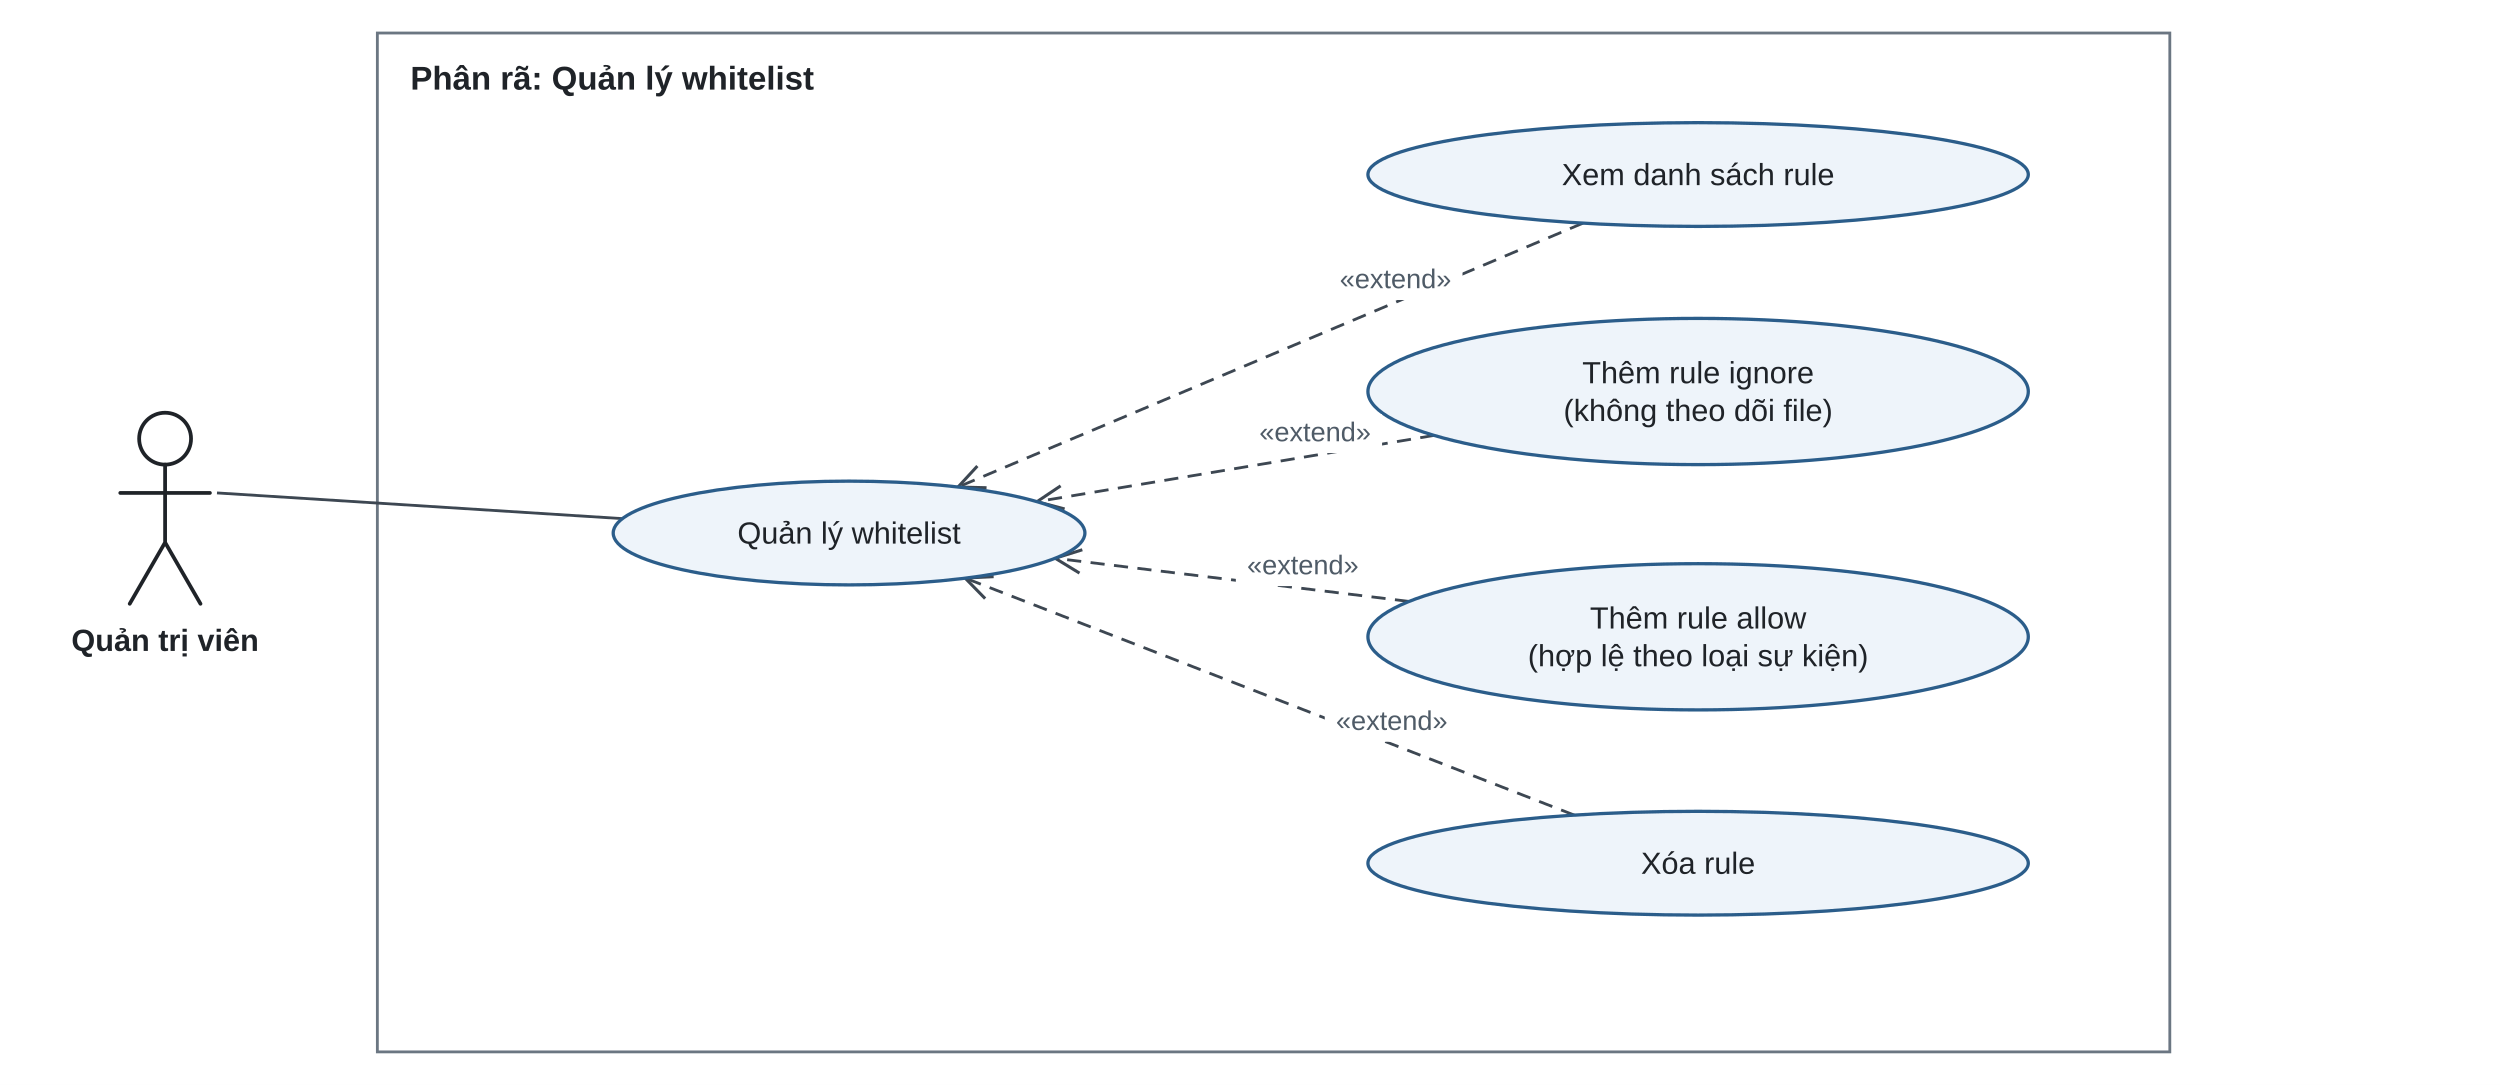
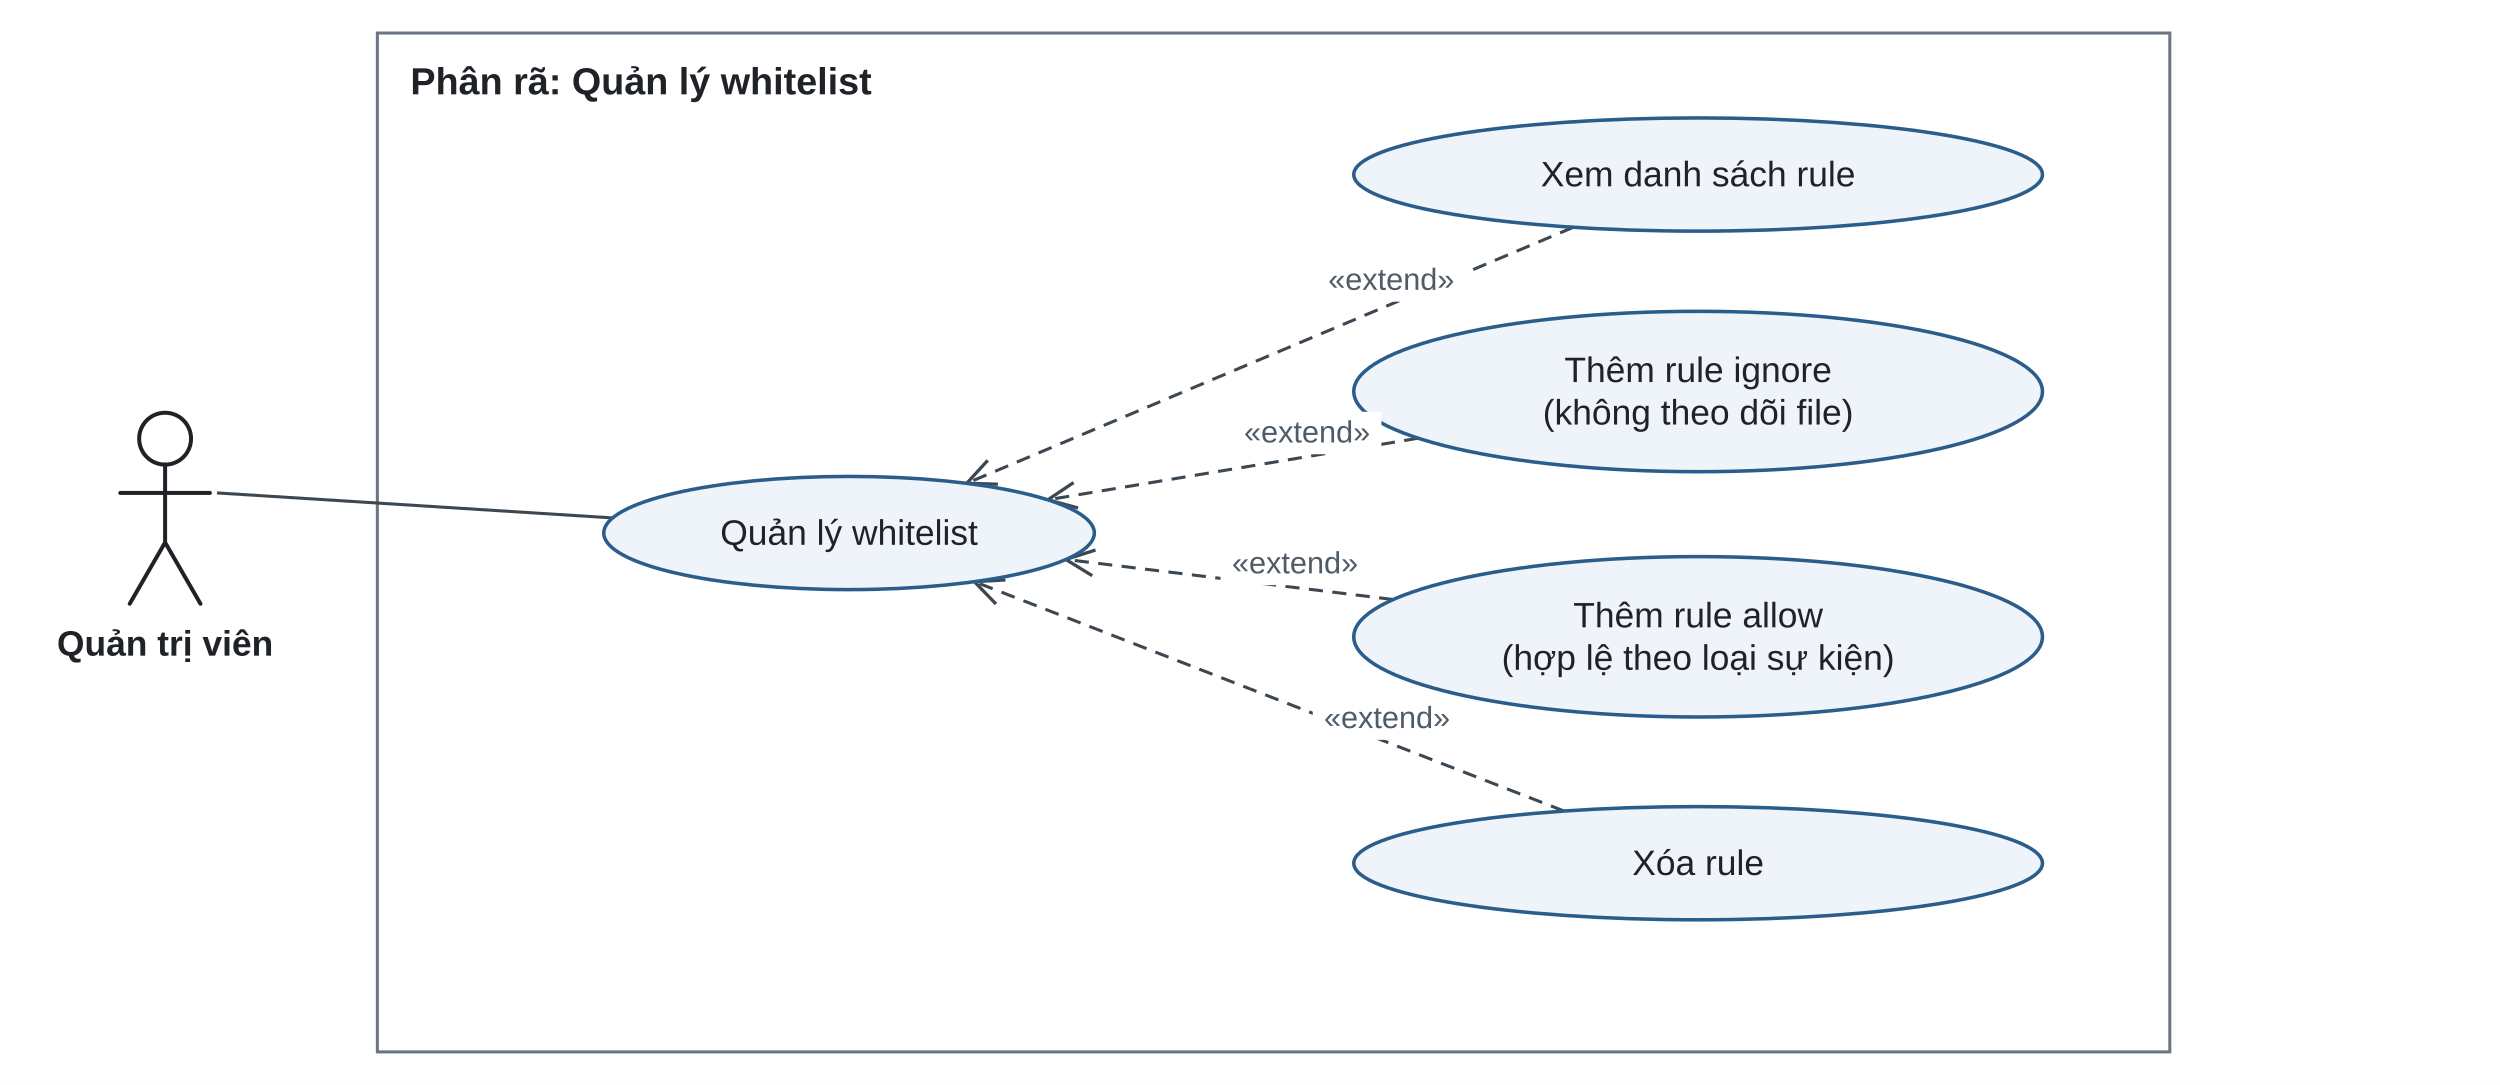
<svg xmlns="http://www.w3.org/2000/svg" id="uc-whitelist" viewBox="0 0 1060 460" width="1060" height="460" font-family="Segoe UI, Arial, Helvetica, sans-serif" role="img" aria-labelledby="uc-whitelist-t">
  <rect x="0" y="0" width="1060" height="460" fill="#ffffff" />
-   <rect x="160" y="14" width="760" height="432" fill="none" stroke="#6b7682" stroke-width="1.2" />
-   <text x="174" y="38" font-size="14" font-weight="700" fill="#1f2328">Phân rã: Quản lý whitelist</text>
-   <line x1="92.0" y1="209.0" x2="263.9" y2="219.9" stroke="#3d4752" stroke-width="1.2" />
-   <path d="M671.2,94.6 L406.2,206.5" fill="none" stroke="#3d4752" stroke-width="1.2" stroke-dasharray="6 4" />
-   <path d="M414.4,197.6 L406.2,206.5 L418.3,206.8" fill="none" stroke="#3d4752" stroke-width="1.3" />
-   <path d="M608.1,184.6 L439.7,212.7" fill="none" stroke="#3d4752" stroke-width="1.2" stroke-dasharray="6 4" />
-   <path d="M449.7,206.0 L439.7,212.7 L451.4,215.8" fill="none" stroke="#3d4752" stroke-width="1.3" />
-   <path d="M597.4,255.0 L447.4,236.7" fill="none" stroke="#3d4752" stroke-width="1.2" stroke-dasharray="6 4" />
-   <path d="M458.9,233.1 L447.4,236.7 L457.7,243.0" fill="none" stroke="#3d4752" stroke-width="1.3" />
-   <path d="M667.5,345.6 L409.2,245.1" fill="none" stroke="#3d4752" stroke-width="1.2" stroke-dasharray="6 4" />
-   <path d="M421.3,244.5 L409.2,245.1 L417.7,253.8" fill="none" stroke="#3d4752" stroke-width="1.3" />
-   <ellipse cx="360" cy="226" rx="100" ry="22" fill="#eef4fa" stroke="#2b5d8a" stroke-width="1.4" />
-   <text x="360" y="230.5" text-anchor="middle" font-size="13" fill="#1f2328">Quản lý whitelist</text>
-   <ellipse cx="720" cy="74" rx="140" ry="22" fill="#eef4fa" stroke="#2b5d8a" stroke-width="1.4" />
-   <text x="720" y="78.5" text-anchor="middle" font-size="13" fill="#1f2328">Xem danh sách rule</text>
-   <ellipse cx="720" cy="166" rx="140" ry="31" fill="#eef4fa" stroke="#2b5d8a" stroke-width="1.4" />
-   <text x="720" y="162.5" text-anchor="middle" font-size="13" fill="#1f2328">Thêm rule ignore</text>
-   <text x="720" y="178.5" text-anchor="middle" font-size="13" fill="#1f2328">(không theo dõi file)</text>
-   <ellipse cx="720" cy="270" rx="140" ry="31" fill="#eef4fa" stroke="#2b5d8a" stroke-width="1.4" />
-   <text x="720" y="266.5" text-anchor="middle" font-size="13" fill="#1f2328">Thêm rule allow</text>
-   <text x="720" y="282.5" text-anchor="middle" font-size="13" fill="#1f2328">(hợp lệ theo loại sự kiện)</text>
-   <ellipse cx="720" cy="366" rx="140" ry="22" fill="#eef4fa" stroke="#2b5d8a" stroke-width="1.4" />
-   <text x="720" y="370.5" text-anchor="middle" font-size="13" fill="#1f2328">Xóa rule</text>
-   <circle cx="70" cy="186" r="11" fill="#ffffff" stroke="#1f2328" stroke-width="1.6" />
-   <path d="M70,197 V230 M51,209 H89 M70,230 L55,256 M70,230 L85,256" fill="none" stroke="#1f2328" stroke-width="1.6" stroke-linecap="round" />
-   <text x="70" y="276" text-anchor="middle" font-size="13" font-weight="600" fill="#1f2328">Quản trị viên</text>
-   <rect x="563.3" y="110.7" width="56.8" height="16.5" fill="#ffffff" />
-   <text x="591.7" y="122.2" text-anchor="middle" font-size="11.5" fill="#4f5b67">«extend»</text>
-   <rect x="529.2" y="175.6" width="56.8" height="16.5" fill="#ffffff" />
-   <text x="557.6" y="187.1" text-anchor="middle" font-size="11.5" fill="#4f5b67">«extend»</text>
-   <rect x="524.0" y="232.0" width="56.8" height="16.5" fill="#ffffff" />
-   <text x="552.4" y="243.5" text-anchor="middle" font-size="11.5" fill="#4f5b67">«extend»</text>
-   <rect x="561.7" y="298.0" width="56.8" height="16.5" fill="#ffffff" />
-   <text x="590.1" y="309.5" text-anchor="middle" font-size="11.5" fill="#4f5b67">«extend»</text>
+   <rect x="160" y="14" width="760" height="432" fill="none" stroke="#6b7682" stroke-width="1.3" />
+   <text x="174" y="40" font-size="16" font-weight="700" fill="#1f2328">Phân rã: Quản lý whitelist</text>
+   <line x1="92.0" y1="209.0" x2="259.7" y2="219.6" stroke="#3d4752" stroke-width="1.3" />
+   <path d="M667.0,96.4 L409.9,204.9" fill="none" stroke="#3d4752" stroke-width="1.3" stroke-dasharray="6 4" />
+   <path d="M418.8,195.2 L409.9,204.9 L423.1,205.3" fill="none" stroke="#3d4752" stroke-width="1.4" />
+   <path d="M601.3,185.8 L444.3,211.9" fill="none" stroke="#3d4752" stroke-width="1.3" stroke-dasharray="6 4" />
+   <path d="M455.2,204.6 L444.3,211.9 L457.1,215.4" fill="none" stroke="#3d4752" stroke-width="1.4" />
+   <path d="M590.7,254.2 L451.9,237.2" fill="none" stroke="#3d4752" stroke-width="1.3" stroke-dasharray="6 4" />
+   <path d="M464.5,233.2 L451.9,237.2 L463.1,244.1" fill="none" stroke="#3d4752" stroke-width="1.4" />
+   <path d="M663.2,343.9 L413.1,246.6" fill="none" stroke="#3d4752" stroke-width="1.3" stroke-dasharray="6 4" />
+   <path d="M426.3,245.9 L413.1,246.6 L422.3,256.1" fill="none" stroke="#3d4752" stroke-width="1.4" />
+   <ellipse cx="360" cy="226" rx="104" ry="24" fill="#eef4fa" stroke="#2b5d8a" stroke-width="1.5" />
+   <text x="360" y="231.0" text-anchor="middle" font-size="15" fill="#1f2328">Quản lý whitelist</text>
+   <ellipse cx="720" cy="74" rx="146" ry="24" fill="#eef4fa" stroke="#2b5d8a" stroke-width="1.5" />
+   <text x="720" y="79.0" text-anchor="middle" font-size="15" fill="#1f2328">Xem danh sách rule</text>
+   <ellipse cx="720" cy="166" rx="146" ry="34" fill="#eef4fa" stroke="#2b5d8a" stroke-width="1.5" />
+   <text x="720" y="162.0" text-anchor="middle" font-size="15" fill="#1f2328">Thêm rule ignore</text>
+   <text x="720" y="180.0" text-anchor="middle" font-size="15" fill="#1f2328">(không theo dõi file)</text>
+   <ellipse cx="720" cy="270" rx="146" ry="34" fill="#eef4fa" stroke="#2b5d8a" stroke-width="1.5" />
+   <text x="720" y="266.0" text-anchor="middle" font-size="15" fill="#1f2328">Thêm rule allow</text>
+   <text x="720" y="284.0" text-anchor="middle" font-size="15" fill="#1f2328">(hợp lệ theo loại sự kiện)</text>
+   <ellipse cx="720" cy="366" rx="146" ry="24" fill="#eef4fa" stroke="#2b5d8a" stroke-width="1.5" />
+   <text x="720" y="371.0" text-anchor="middle" font-size="15" fill="#1f2328">Xóa rule</text>
+   <circle cx="70" cy="186" r="11" fill="#ffffff" stroke="#1f2328" stroke-width="1.7" />
+   <path d="M70,197 V230 M51,209 H89 M70,230 L55,256 M70,230 L85,256" fill="none" stroke="#1f2328" stroke-width="1.7" stroke-linecap="round" />
+   <text x="70" y="278" text-anchor="middle" font-size="15" font-weight="600" fill="#1f2328">Quản trị viên</text>
+   <rect x="558.3" y="109.9" width="63.1" height="18.0" fill="#ffffff" />
+   <text x="589.9" y="122.9" text-anchor="middle" font-size="13" fill="#4f5b67">«extend»</text>
+   <rect x="522.6" y="174.6" width="63.1" height="18.0" fill="#ffffff" />
+   <text x="554.2" y="187.6" text-anchor="middle" font-size="13" fill="#4f5b67">«extend»</text>
+   <rect x="517.5" y="230.1" width="63.1" height="18.0" fill="#ffffff" />
+   <text x="549.1" y="243.1" text-anchor="middle" font-size="13" fill="#4f5b67">«extend»</text>
+   <rect x="556.6" y="295.7" width="63.1" height="18.0" fill="#ffffff" />
+   <text x="588.1" y="308.7" text-anchor="middle" font-size="13" fill="#4f5b67">«extend»</text>
</svg>
